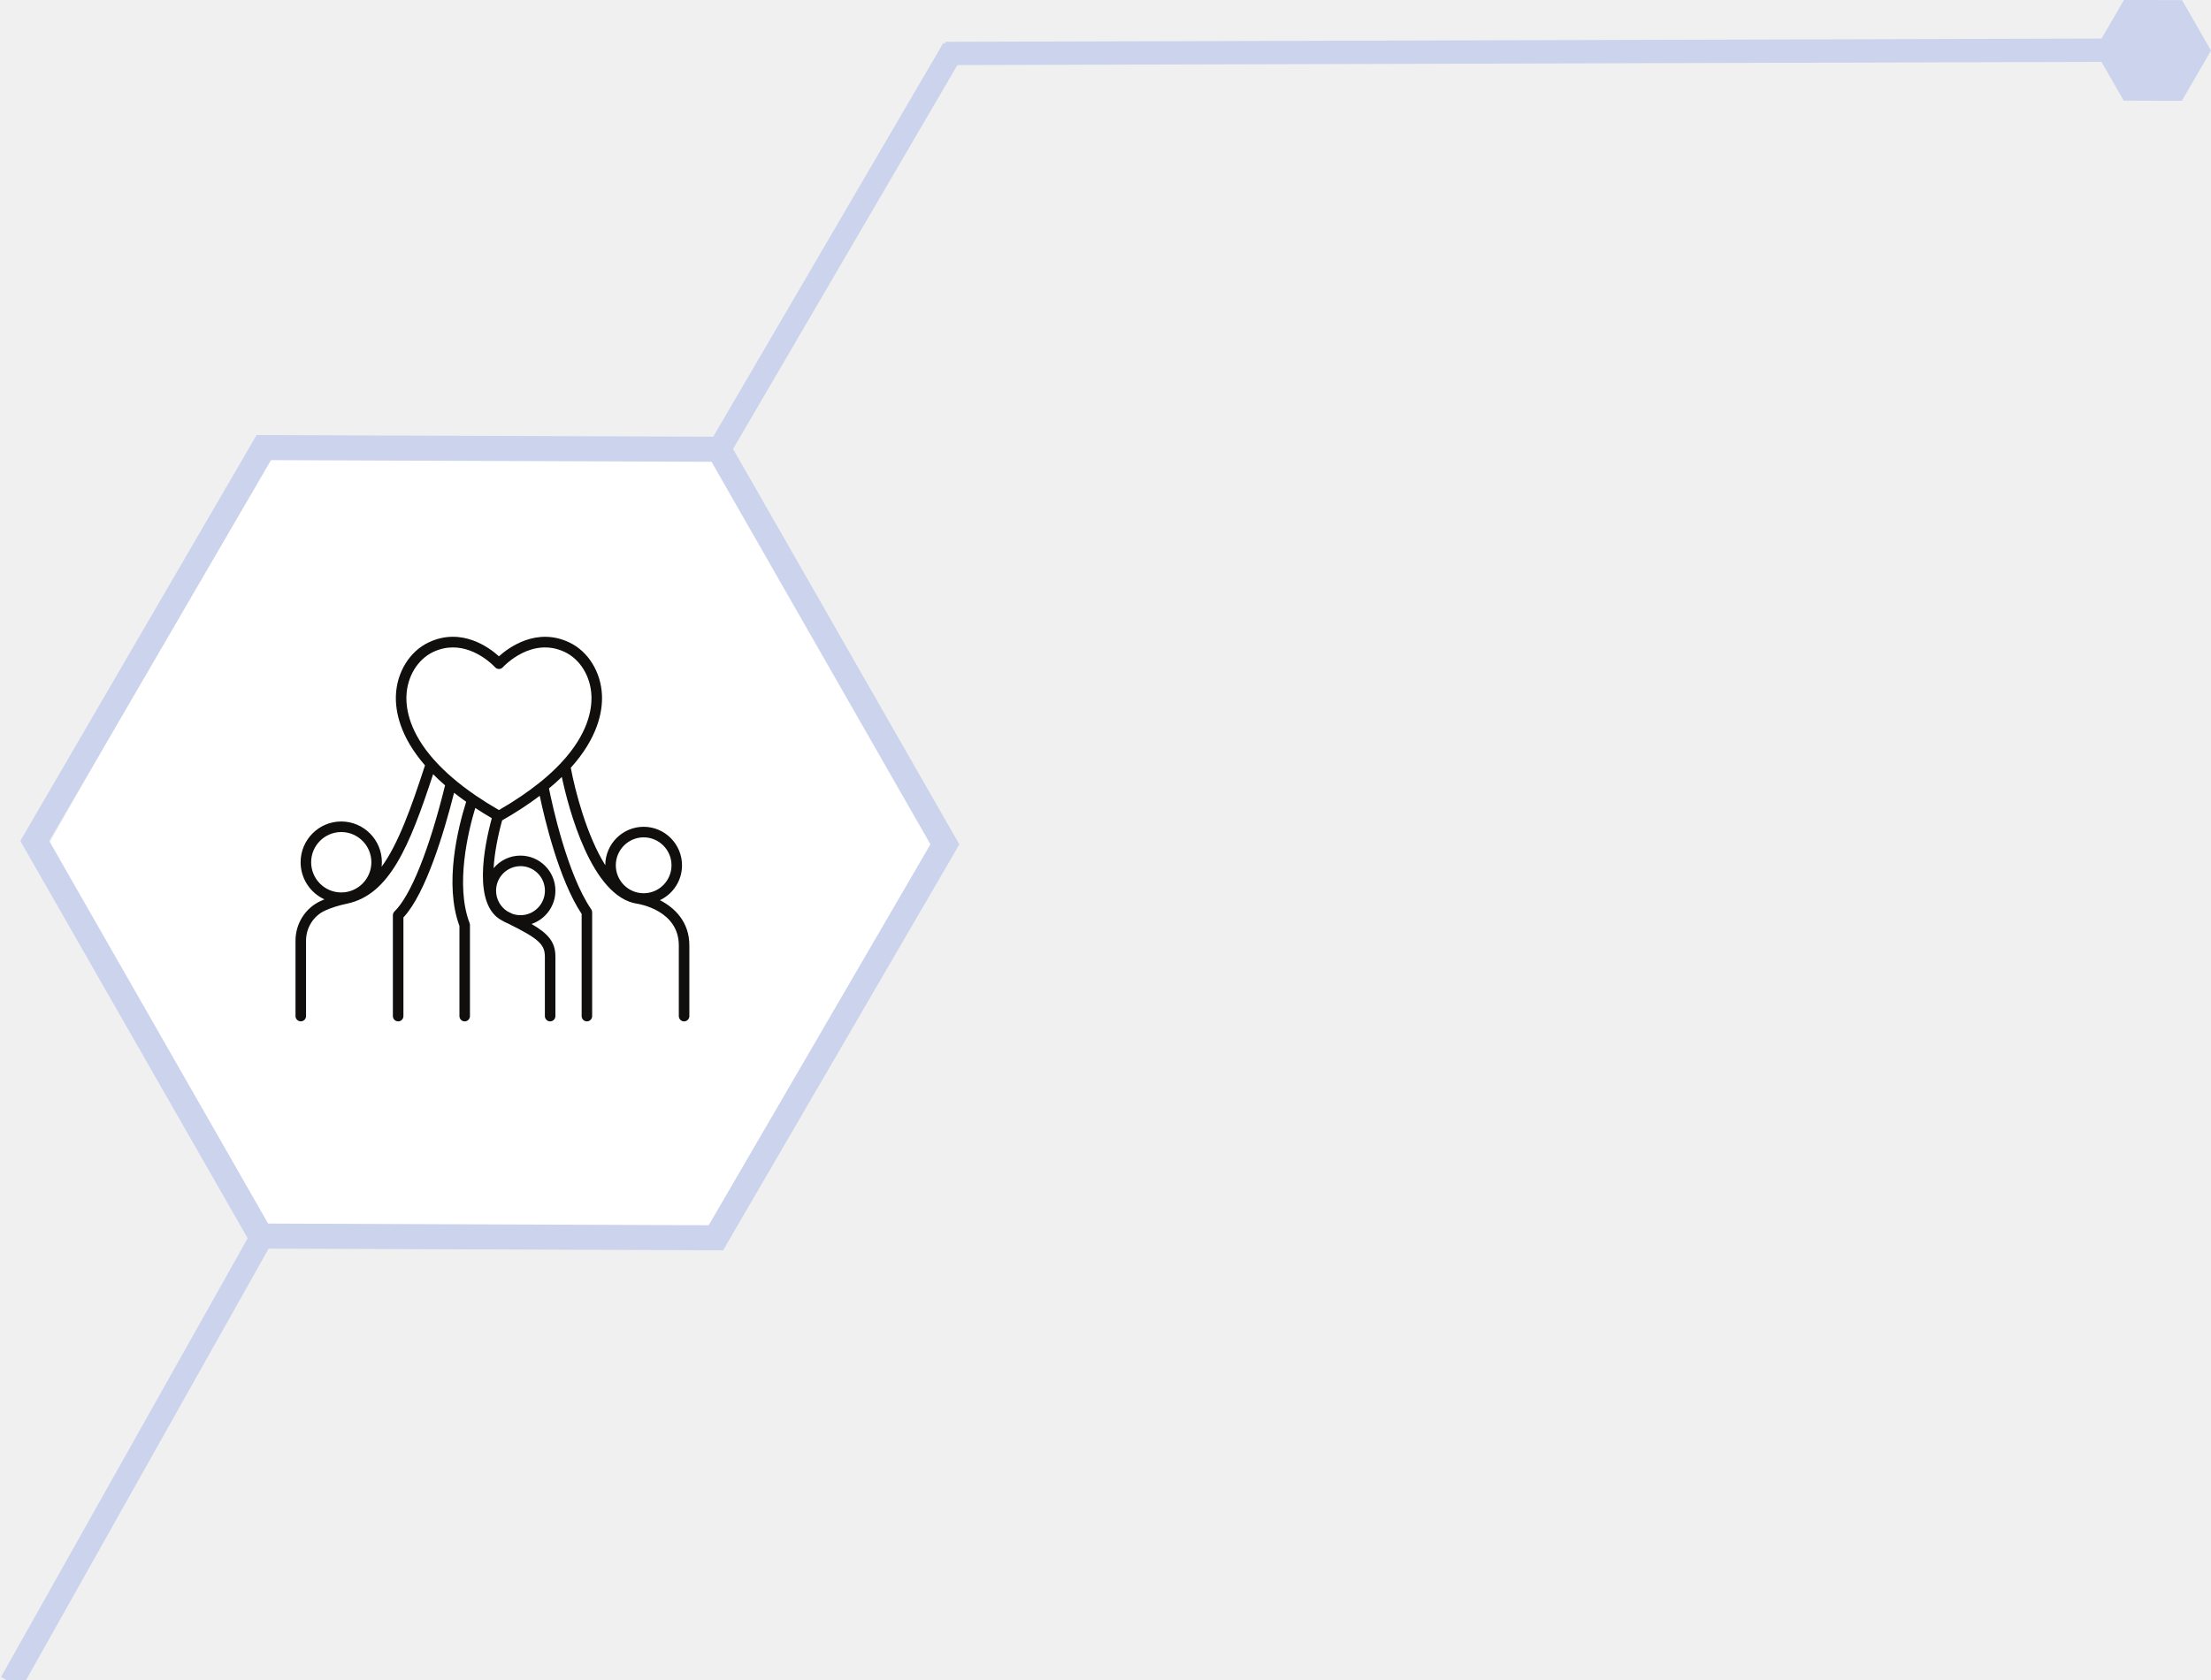
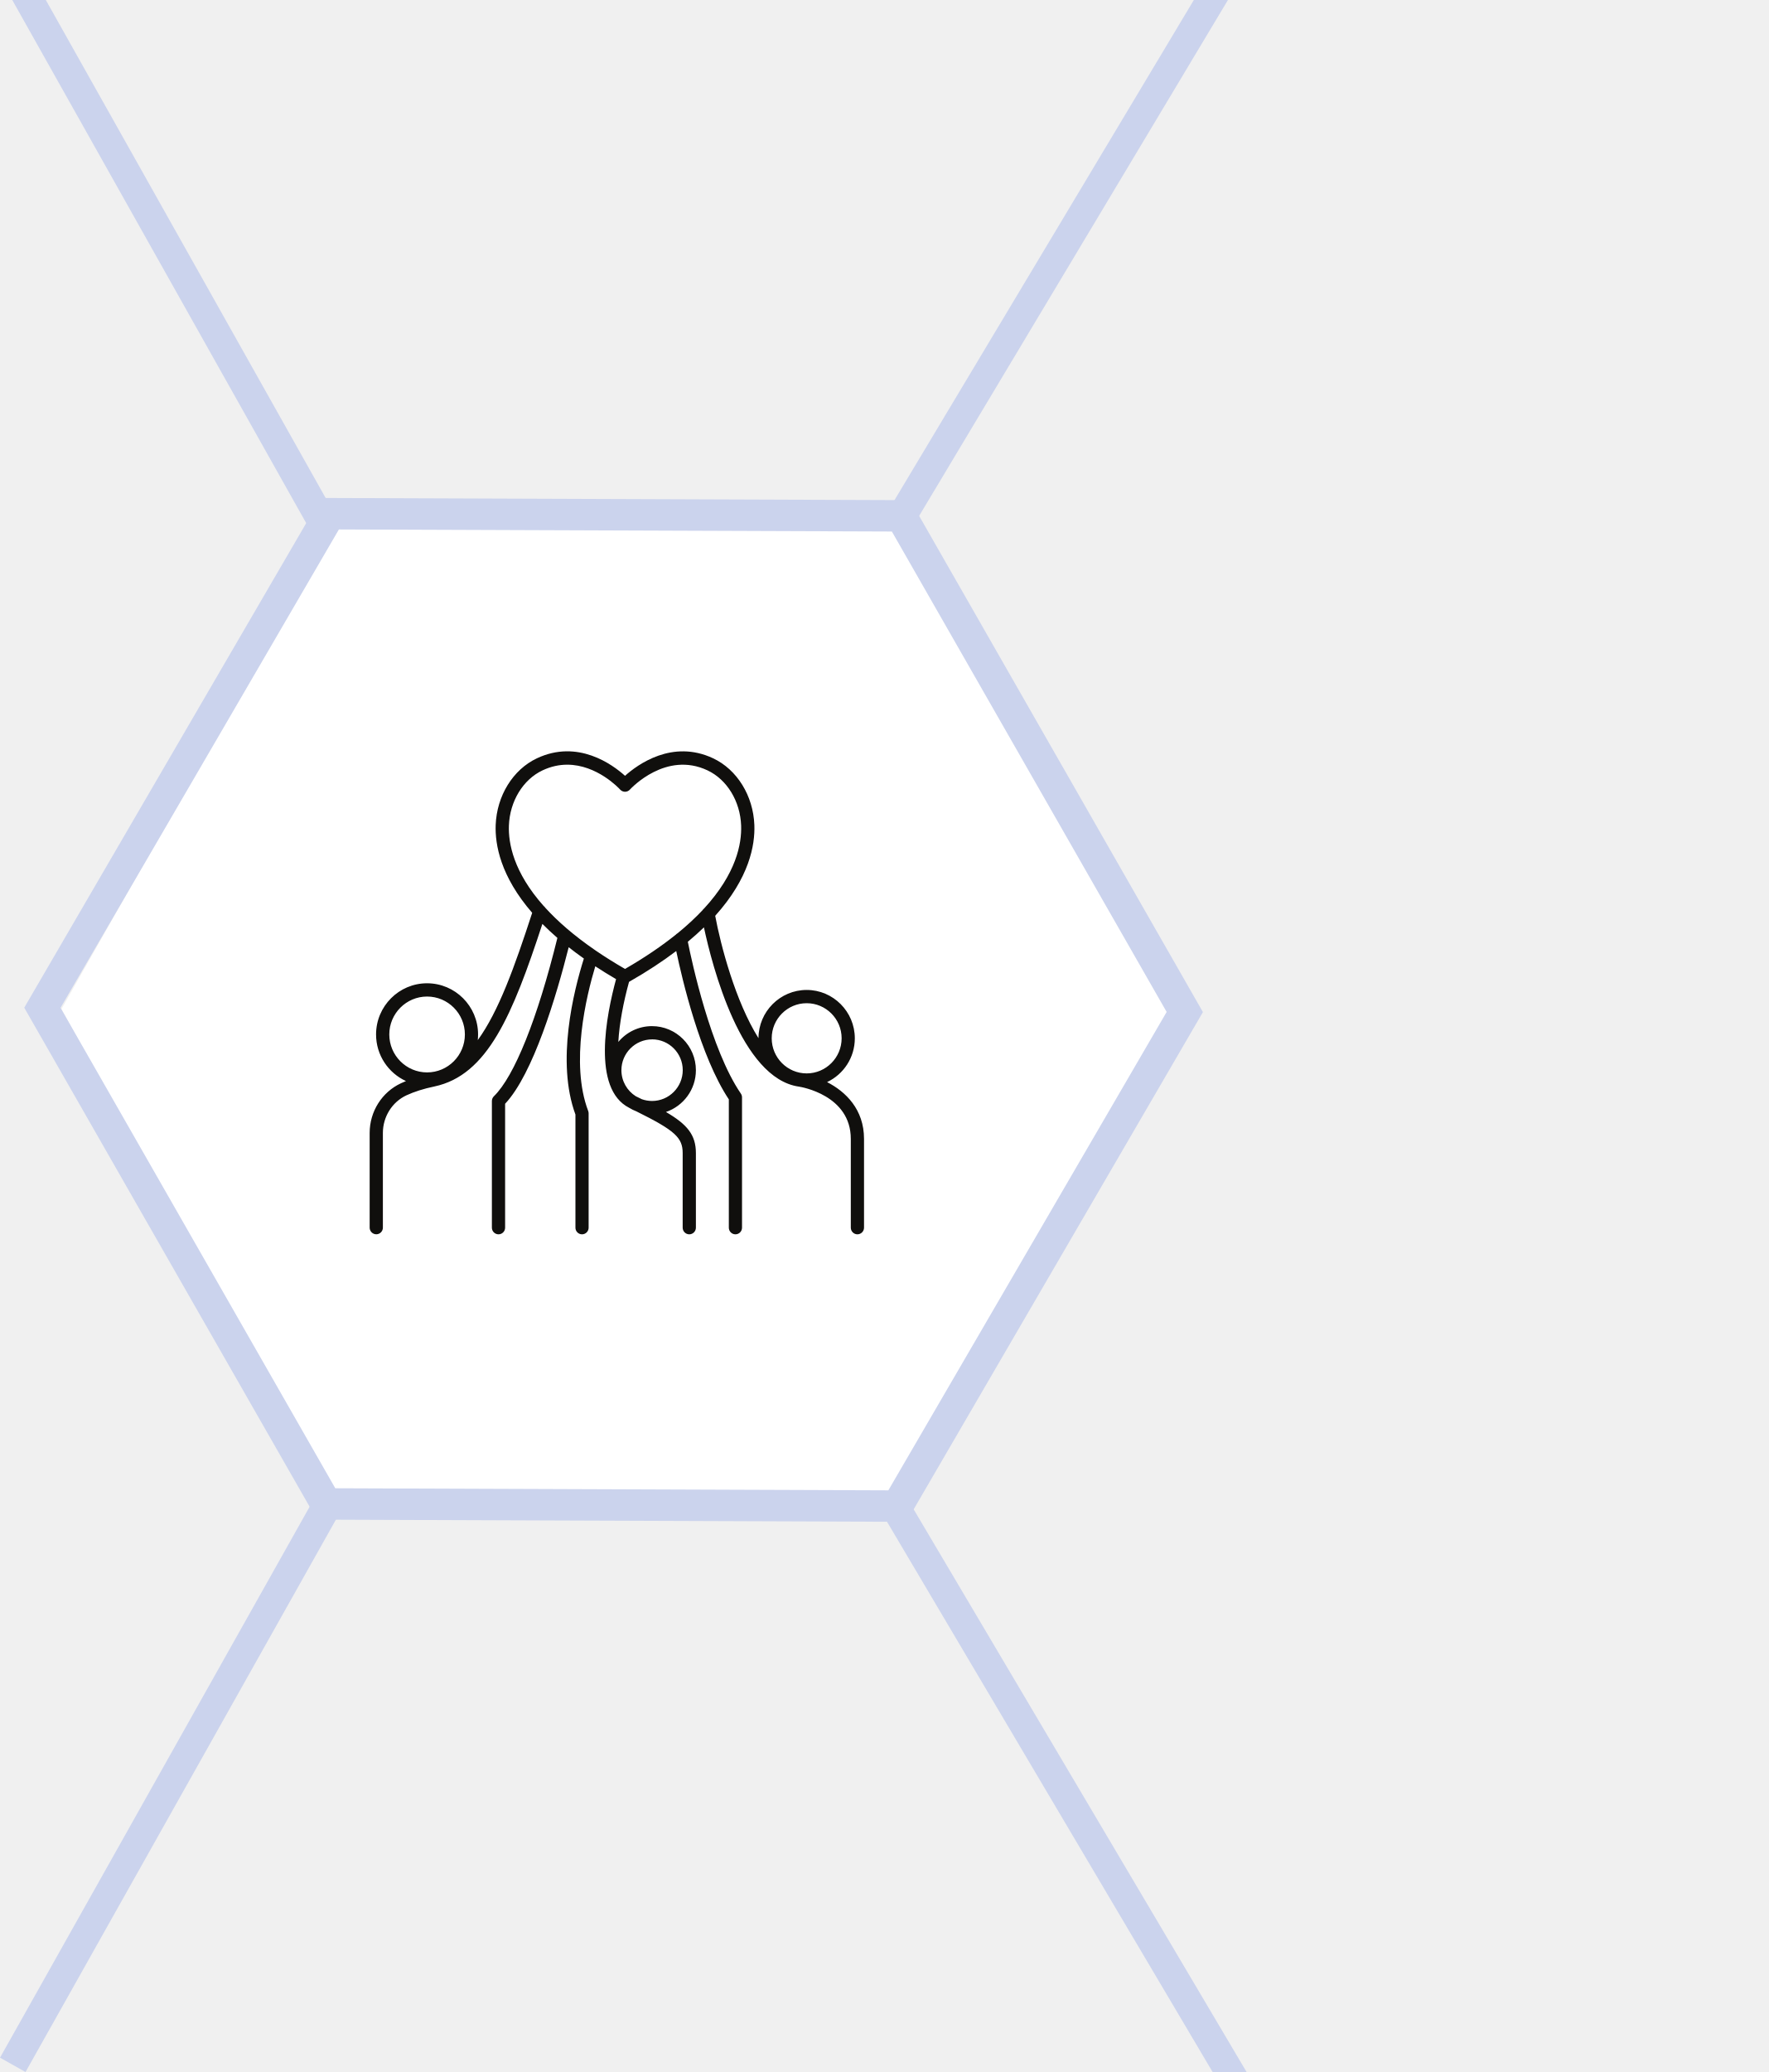
- <svg xmlns="http://www.w3.org/2000/svg" width="75.339mm" height="57.248mm" viewBox="0 0 75.339 57.248" version="1.1" id="svg82366">
+ <svg xmlns="http://www.w3.org/2000/svg" width="48mm" height="56.23mm" viewBox="0 0 48 56.23" version="1.1" id="svg82366">
  <defs id="defs82363" />
-   <g id="layer1" transform="translate(-56.32165,-129.0725)">
+   <g id="layer1" transform="translate(-56.35649,-130.3859)">
    <path fill="#f0f0f8" d="m 88.352,157.97 -7.671,13.531 -15.165,-0.1 -7.491,-13.631 7.671,-13.531 15.165,0.1 7.491,13.631" fill-opacity="1" fill-rule="nonzero" id="path322-40-9-8-4" style="fill:#ffffff;fill-opacity:1;stroke-width:0.387" />
    <path stroke-linecap="round" fill="none" stroke-linejoin="miter" d="m 80.716,171.258 -15.506,-0.058 -7.703,-13.466 7.804,-13.407 15.504,0.058 7.703,13.465 z m 0,0" stroke="#000000" stroke-width="0.853" stroke-opacity="1" stroke-miterlimit="4" id="path98838" style="stroke:#cbd3ed;stroke-opacity:1" />
-     <path style="fill:none;fill-opacity:1;stroke:#cbd3ed;stroke-width:0.794;stroke-dasharray:none;stroke-opacity:1" d="m 88.81,130.733 -8.106,13.875" id="path103810-98-8-2" />
+     <path style="fill:none;fill-opacity:1;stroke:#cbd3ed;stroke-width:0.794;stroke-dasharray:none;stroke-opacity:1" d="m 89.399,130.098 -8.69,14.514" id="path103810-98-8-2" />
+     <path style="fill:none;fill-opacity:1;stroke:#cbd3ed;stroke-width:0.794;stroke-dasharray:none;stroke-opacity:1" d="m 80.74,171.419 9.155,15.468" id="path103810-98-8-2-3" />
    <path style="fill:none;fill-opacity:1;stroke:#cbd3ed;stroke-width:0.794;stroke-dasharray:none;stroke-opacity:1" d="m 65.283,171.158 -8.58,15.264" id="path103810-98-8-2-6" />
-     <path fill="#f0f0f8" d="m 128.695,129.072 1.98,0.006 0.986,1.718 -0.994,1.712 -1.98,-0.006 -0.986,-1.718 0.994,-1.712" fill-opacity="1" fill-rule="nonzero" id="path322-4-9-33-4-6" style="fill:#cbd3ed;fill-opacity:1;stroke-width:0.353" />
-     <path style="fill:none;fill-opacity:1;stroke:#cbd3ed;stroke-width:0.794;stroke-dasharray:none;stroke-opacity:1" d="m 128.174,130.783 -39.642,0.111" id="path104333-2-5-3-4" />
+     <path style="fill:none;fill-opacity:1;stroke:#cbd3ed;stroke-width:0.794;stroke-dasharray:none;stroke-opacity:1" d="M 65.073,144.491 56.493,129.227" id="path103810-98-8-2-6-6" />
    <path fill="#100f0d" d="m 74.743,155.717 c -0.015,0.008 -0.028,0.019 -0.039,0.032 -0.378,0.303 -0.832,0.615 -1.381,0.932 -0.288,-0.166 -0.55,-0.331 -0.789,-0.494 -0.008,-0.007 -0.017,-0.013 -0.026,-0.018 -0.577,-0.397 -1.016,-0.783 -1.348,-1.147 -0.012,-0.02 -0.027,-0.036 -0.046,-0.05 -0.818,-0.92 -0.961,-1.701 -0.943,-2.183 0.025,-0.66 0.384,-1.248 0.913,-1.497 0.234,-0.11 0.459,-0.154 0.67,-0.154 0.808,0 1.406,0.641 1.437,0.676 0.034,0.037 0.082,0.059 0.132,0.059 0.05,0 0.099,-0.022 0.132,-0.059 0.04,-0.043 0.981,-1.052 2.107,-0.522 0.529,0.249 0.888,0.837 0.913,1.497 0.018,0.494 -0.132,1.302 -1.004,2.25 -0.018,0.013 -0.032,0.029 -0.044,0.048 -0.193,0.204 -0.419,0.416 -0.684,0.632 z m -0.685,2.875 c 0.459,0 0.832,0.375 0.832,0.836 0,0.461 -0.374,0.836 -0.832,0.836 -0.098,0 -0.192,-0.017 -0.279,-0.048 -0.053,-0.027 -0.108,-0.053 -0.165,-0.081 -0.234,-0.148 -0.389,-0.409 -0.389,-0.706 0,-0.461 0.374,-0.836 0.833,-0.836 z m -7.134,-0.133 c 0,-0.567 0.46,-1.029 1.026,-1.029 0.566,0 1.026,0.462 1.026,1.029 0,0.568 -0.46,1.03 -1.026,1.03 -0.566,0 -1.026,-0.462 -1.026,-1.03 z m 11.33,-0.848 c 0.523,0 0.949,0.427 0.949,0.952 0,0.525 -0.426,0.953 -0.949,0.953 -0.524,0 -0.949,-0.428 -0.949,-0.953 0,-0.525 0.426,-0.952 0.949,-0.952 z m 0.556,2.14 c 0.444,-0.21 0.751,-0.663 0.751,-1.187 0,-0.724 -0.587,-1.313 -1.307,-1.313 -0.72,0 -1.306,0.587 -1.308,1.309 -0.627,-1 -1.027,-2.524 -1.175,-3.321 0.925,-1.027 1.084,-1.918 1.063,-2.464 -0.03,-0.794 -0.47,-1.505 -1.119,-1.81 -1.108,-0.522 -2.053,0.171 -2.392,0.475 -0.338,-0.305 -1.28,-0.999 -2.392,-0.475 -0.649,0.305 -1.089,1.016 -1.119,1.81 -0.02,0.532 0.13,1.39 0.991,2.383 -0.478,1.468 -0.912,2.678 -1.477,3.454 0.005,-0.05 0.008,-0.101 0.008,-0.153 0,-0.766 -0.621,-1.389 -1.385,-1.389 -0.763,0 -1.384,0.623 -1.384,1.389 0,0.562 0.334,1.047 0.812,1.265 -0.046,0.019 -0.092,0.038 -0.135,0.059 -0.517,0.239 -0.851,0.768 -0.851,1.349 v 2.57 c 0,0.099 0.081,0.18 0.18,0.18 0.099,0 0.179,-0.081 0.179,-0.18 v -2.57 c 0,-0.44 0.252,-0.842 0.641,-1.022 0.211,-0.097 0.465,-0.179 0.756,-0.239 1.445,-0.306 2.122,-1.94 2.933,-4.412 0.124,0.125 0.26,0.252 0.407,0.38 -0.54,2.192 -1.168,3.757 -1.723,4.297 -0.035,0.034 -0.055,0.081 -0.055,0.13 v 3.437 c 0,0.099 0.081,0.18 0.18,0.18 0.099,0 0.179,-0.081 0.179,-0.18 v -3.363 c 0.762,-0.811 1.388,-2.912 1.726,-4.248 0.129,0.102 0.266,0.204 0.412,0.307 -0.279,0.884 -0.758,2.8 -0.229,4.233 v 3.071 c 0,0.099 0.08,0.18 0.179,0.18 0.099,0 0.179,-0.081 0.179,-0.18 v -3.104 c 0,-0.022 -0.004,-0.043 -0.012,-0.064 -0.494,-1.297 -0.048,-3.127 0.193,-3.926 0.176,0.116 0.364,0.232 0.564,0.349 -0.265,0.975 -0.662,2.971 0.353,3.49 0.063,0.038 0.13,0.072 0.2,0.099 1.049,0.519 1.255,0.715 1.255,1.131 v 2.025 c 0,0.099 0.081,0.18 0.179,0.18 0.099,0 0.18,-0.081 0.18,-0.18 v -2.025 c 0,-0.494 -0.235,-0.778 -0.813,-1.115 0.472,-0.16 0.813,-0.608 0.813,-1.134 0,-0.66 -0.535,-1.196 -1.192,-1.196 -0.367,0 -0.695,0.167 -0.914,0.429 0.029,-0.508 0.14,-1.083 0.291,-1.63 0.494,-0.281 0.917,-0.562 1.281,-0.837 0.161,0.767 0.651,2.856 1.428,4.026 v 3.482 c 0,0.099 0.08,0.18 0.179,0.18 0.099,0 0.179,-0.081 0.179,-0.18 v -3.538 c 0,-0.036 -0.011,-0.072 -0.032,-0.102 -0.819,-1.196 -1.333,-3.589 -1.439,-4.119 0.159,-0.132 0.304,-0.263 0.437,-0.391 0.223,1.042 1.006,4.101 2.58,4.322 0.057,0.009 1.407,0.229 1.407,1.418 v 2.41 c 0,0.099 0.081,0.18 0.179,0.18 0.099,0 0.18,-0.081 0.18,-0.18 v -2.41 c 0,-0.8 -0.497,-1.283 -1.005,-1.542" fill-opacity="1" fill-rule="nonzero" id="path81444" style="stroke-width:0.353" />
  </g>
</svg>
